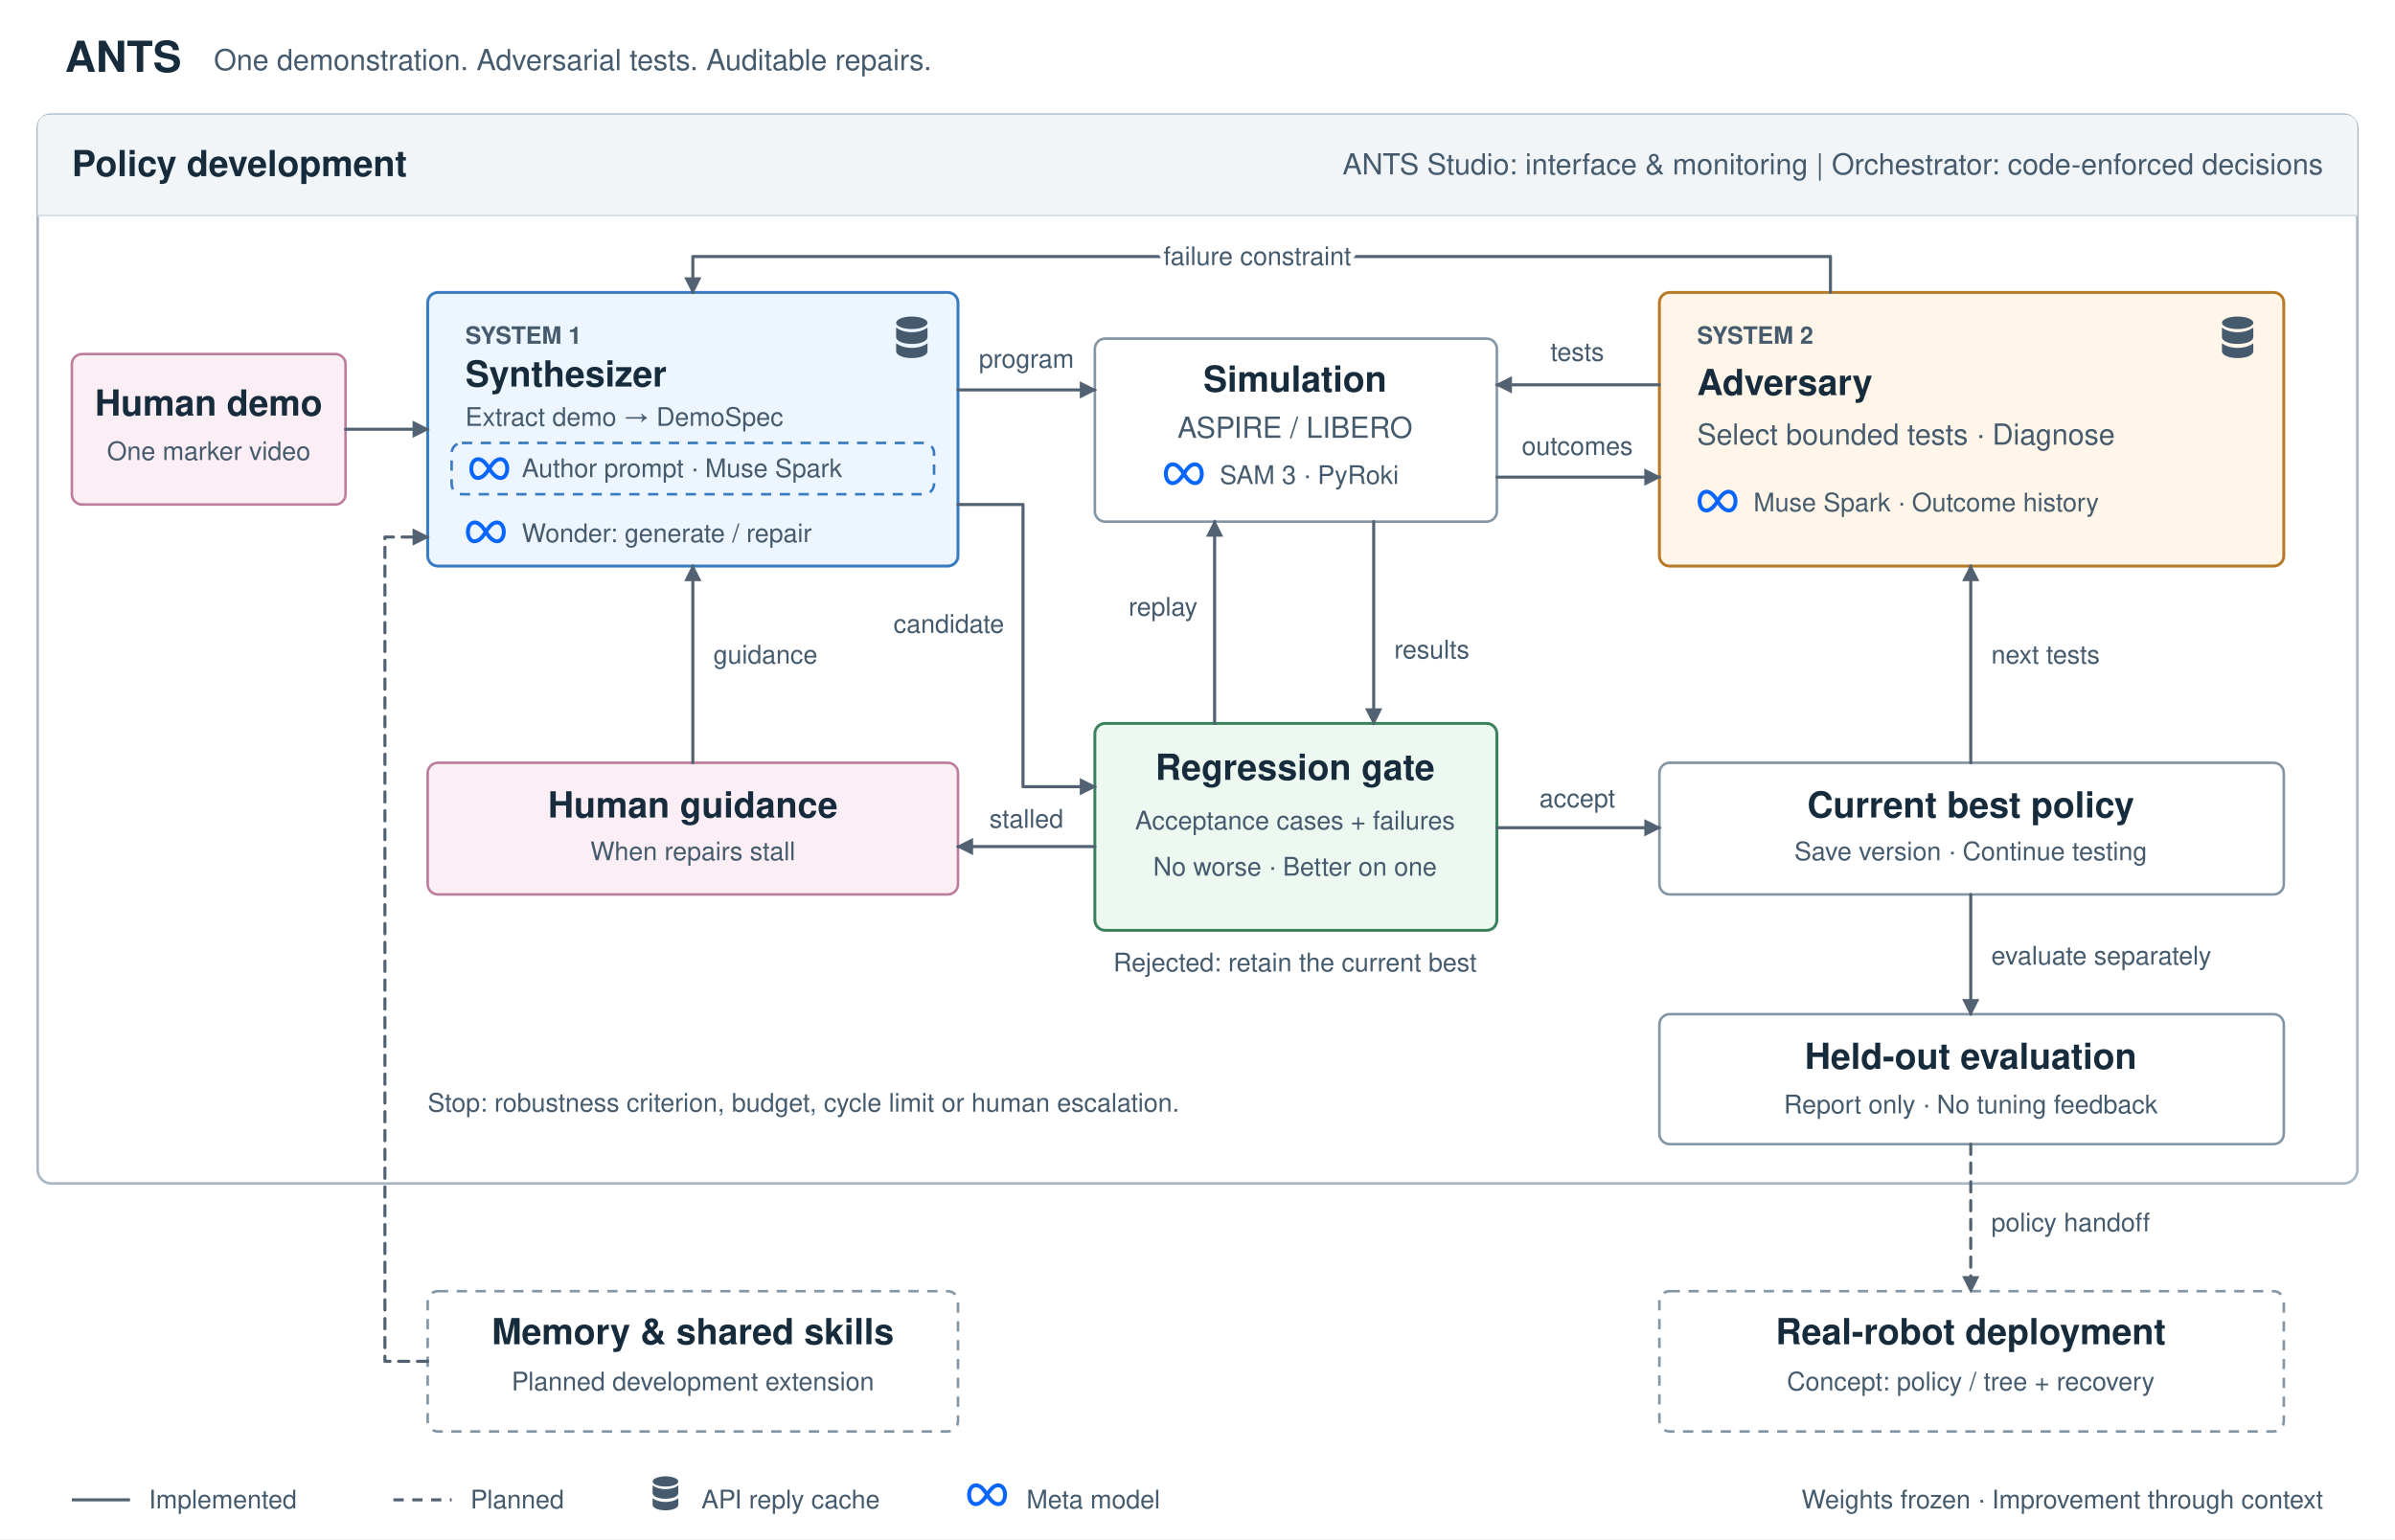
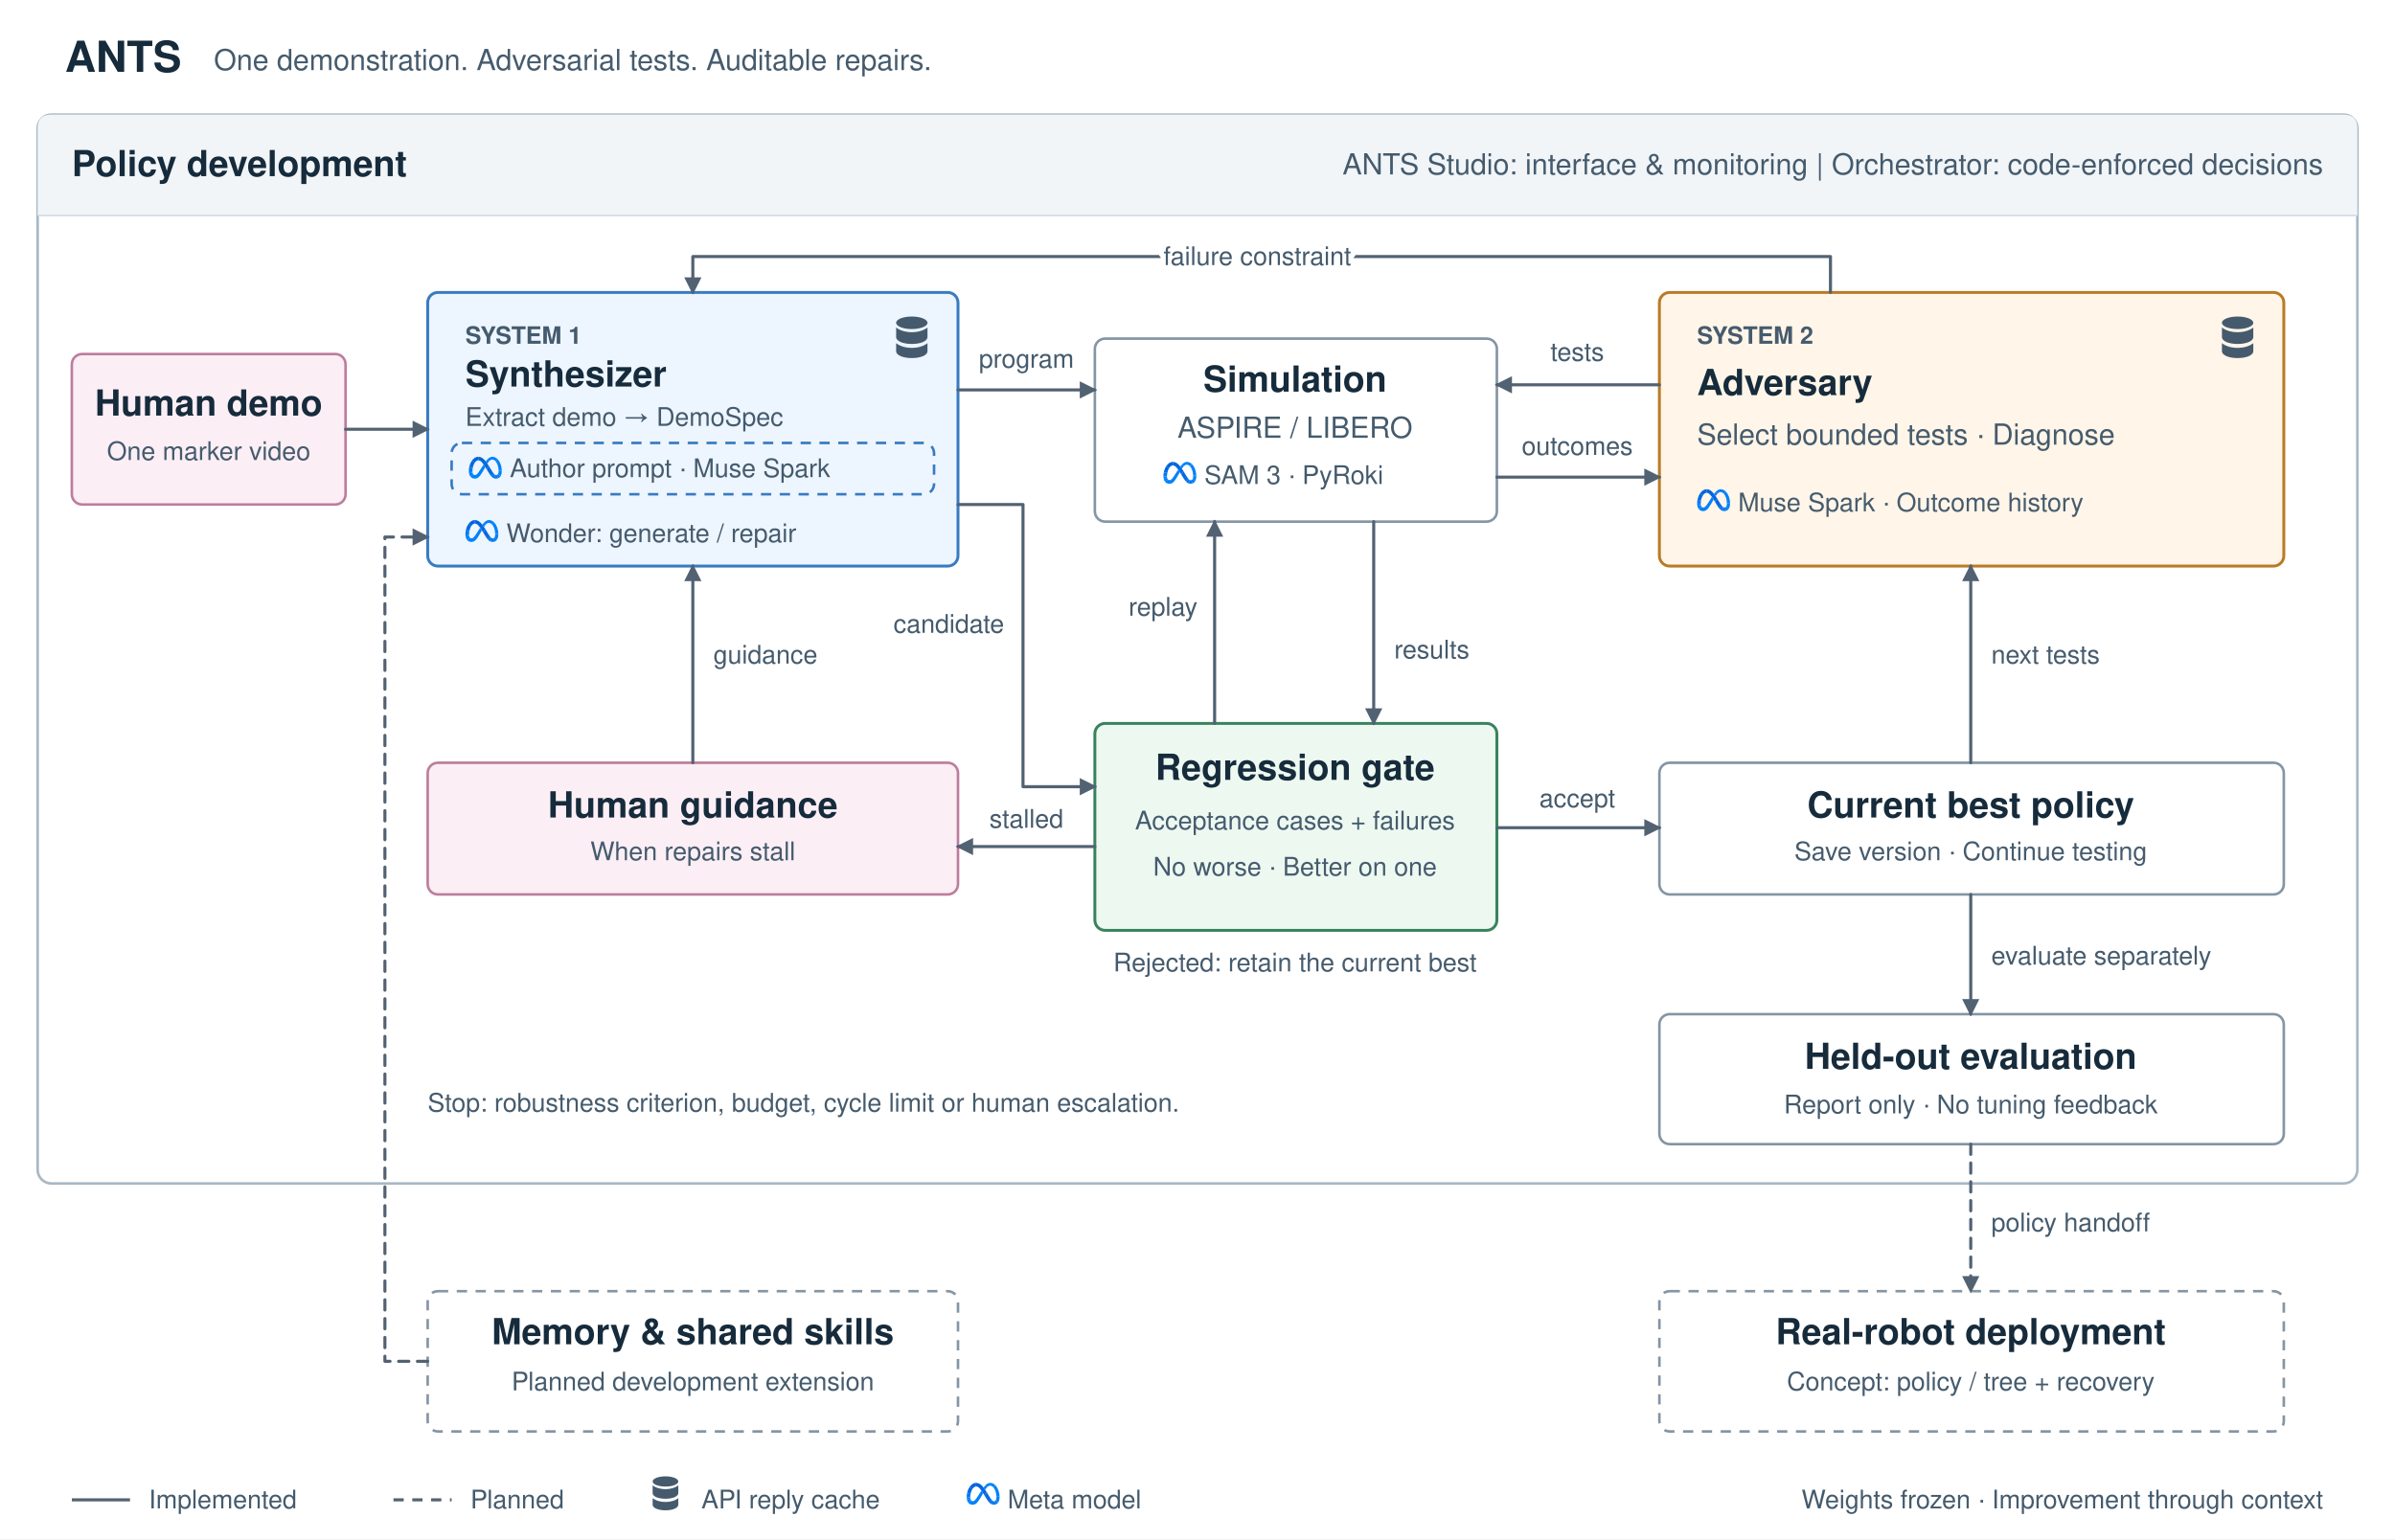
<svg xmlns="http://www.w3.org/2000/svg" width="1400" height="900" viewBox="0 0 1400 900" role="img" aria-labelledby="title description">
  <defs>
    <marker id="arrow" viewBox="0 0 10 10" refX="8" refY="5" markerWidth="7" markerHeight="7" orient="auto-start-reverse">
      <path d="M1 1L9 5L1 9Z" fill="#526272" />
    </marker>
-     <symbol id="meta" viewBox="0 0 24 14">
-       <path d="M12 7C9.5 3 7.6 1.5 5.5 1.5 3 1.5 1.5 4 1.5 7S3 12.5 5.3 12.5C7.5 12.5 9.5 11 12 7ZM12 7C14.5 3 16.4 1.5 18.5 1.5 21 1.5 22.5 4 22.5 7S21 12.5 18.7 12.5C16.5 12.5 14.5 11 12 7Z" fill="none" stroke="#0866ff" stroke-width="2.3" stroke-linejoin="round" />
+     <symbol id="meta" viewBox="0 0 15.5 11">
+       <path d="M4.402 0.055C4.397 0.055 4.392 0.055 4.387 0.055L4.367 1.698C4.372 1.698 4.376 1.698 4.381 1.698H4.381C5.463 1.698 6.302 2.551 8.125 5.623L8.236 5.81L8.244 5.822L9.264 4.29L9.257 4.278C9.017 3.888 8.786 3.528 8.565 3.2C8.308 2.819 8.063 2.48 7.824 2.176C6.618 0.64 5.609 0.055 4.402 0.055Z" fill="url(#paint0_linear_19972_244769)" />
+       <path d="M4.387 0.055C3.174 0.061 2.101 0.845 1.327 2.046C1.324 2.049 1.322 2.053 1.32 2.056L2.742 2.83C2.744 2.827 2.746 2.823 2.749 2.82C3.201 2.139 3.764 1.705 4.367 1.698C4.372 1.698 4.376 1.698 4.381 1.698L4.402 0.055C4.397 0.055 4.392 0.055 4.387 0.055Z" fill="url(#paint1_linear_19972_244769)" />
+       <path d="M1.327 2.047C1.324 2.05 1.322 2.054 1.32 2.057C0.811 2.85 0.432 3.822 0.227 4.871C0.226 4.875 0.225 4.88 0.224 4.884L1.821 5.261C1.822 5.256 1.823 5.252 1.824 5.247C1.994 4.326 2.319 3.471 2.741 2.831C2.744 2.828 2.746 2.824 2.748 2.821L1.327 2.047Z" fill="url(#paint2_linear_19972_244769)" />
+       <path d="M1.824 5.248L0.227 4.871C0.226 4.876 0.225 4.88 0.224 4.885C0.112 5.462 0.055 6.048 0.054 6.635C0.054 6.64 0.054 6.645 0.054 6.649L1.692 6.796C1.692 6.791 1.692 6.786 1.692 6.782C1.691 6.748 1.69 6.713 1.69 6.678C1.691 6.203 1.735 5.729 1.821 5.262C1.822 5.257 1.823 5.252 1.824 5.248Z" fill="url(#paint3_linear_19972_244769)" />
+       <path d="M1.742 7.305C1.712 7.136 1.696 6.965 1.692 6.794C1.692 6.789 1.692 6.784 1.692 6.779L0.054 6.633C0.054 6.638 0.054 6.642 0.054 6.647V6.648C0.054 7.014 0.085 7.356 0.144 7.672C0.145 7.677 0.146 7.681 0.146 7.686L1.744 7.318C1.743 7.314 1.743 7.309 1.742 7.305Z" fill="url(#paint4_linear_19972_244769)" />
+       <path d="M2.115 8.154C1.937 7.96 1.811 7.679 1.744 7.32C1.743 7.316 1.743 7.311 1.742 7.307L0.144 7.674C0.145 7.679 0.145 7.683 0.146 7.688C0.267 8.322 0.504 8.851 0.843 9.25C0.846 9.254 0.849 9.258 0.852 9.261L2.125 8.165C2.121 8.161 2.118 8.158 2.115 8.154Z" fill="url(#paint5_linear_19972_244769)" />
+       <path d="M6.849 3.607C5.886 5.084 5.303 6.011 5.303 6.011C4.02 8.022 3.576 8.472 2.862 8.472C2.564 8.472 2.315 8.366 2.125 8.163C2.121 8.16 2.118 8.157 2.115 8.153L0.843 9.249C0.846 9.253 0.849 9.256 0.852 9.26C1.321 9.806 1.982 10.109 2.8 10.109C4.037 10.109 4.927 9.525 6.509 6.76C6.509 6.76 7.169 5.595 7.623 4.793C7.342 4.339 7.086 3.946 6.849 3.607Z" fill="#0082FB" />
+       <path d="M8.566 1.277C8.562 1.281 8.559 1.284 8.556 1.288C8.303 1.557 8.06 1.858 7.824 2.177C8.062 2.481 8.308 2.821 8.565 3.201C8.868 2.734 9.15 2.356 9.427 2.066C9.43 2.063 9.433 2.06 9.437 2.056L8.566 1.277Z" fill="url(#paint6_linear_19972_244769)" />
+       <path d="M13.241 1.131C12.569 0.453 11.768 0.055 10.912 0.055C10.01 0.055 9.251 0.549 8.566 1.276C8.562 1.279 8.559 1.283 8.556 1.286L9.427 2.065C9.43 2.062 9.433 2.058 9.437 2.055C9.888 1.586 10.325 1.351 10.809 1.351H10.808C11.329 1.351 11.817 1.597 12.239 2.026C12.243 2.03 12.246 2.033 12.249 2.037L13.251 1.141C13.248 1.138 13.244 1.135 13.241 1.131Z" fill="#0082FB" />
+       <path d="M15.182 6.417C15.145 4.239 14.382 2.291 13.251 1.141C13.247 1.138 13.244 1.134 13.241 1.131L12.239 2.026C12.243 2.029 12.246 2.033 12.249 2.036C13.101 2.911 13.684 4.537 13.738 6.416C13.738 6.421 13.738 6.426 13.738 6.431L15.182 6.431C15.182 6.426 15.182 6.422 15.182 6.417Z" fill="url(#paint7_linear_19972_244769)" />
+       <path d="M15.182 6.433C15.182 6.428 15.182 6.423 15.182 6.418L13.738 6.418C13.738 6.423 13.738 6.427 13.738 6.432C13.74 6.52 13.741 6.609 13.741 6.698C13.741 7.211 13.665 7.625 13.509 7.924C13.507 7.929 13.505 7.933 13.502 7.937L14.579 9.058C14.582 9.054 14.585 9.05 14.587 9.046C14.978 8.442 15.184 7.604 15.184 6.587C15.184 6.536 15.183 6.484 15.182 6.433Z" fill="url(#paint8_linear_19972_244769)" />
+       <path d="M13.509 7.922C13.507 7.926 13.505 7.931 13.502 7.935C13.368 8.187 13.175 8.355 12.924 8.429L13.415 9.976C13.48 9.954 13.543 9.93 13.605 9.902C13.623 9.894 13.642 9.885 13.66 9.877C13.67 9.872 13.681 9.867 13.691 9.862C14.015 9.7 14.29 9.461 14.512 9.154C14.525 9.135 14.539 9.116 14.552 9.097C14.561 9.083 14.57 9.069 14.579 9.055C14.582 9.051 14.585 9.047 14.587 9.043L13.509 7.922Z" fill="url(#paint9_linear_19972_244769)" />
+       <path d="M12.611 8.471C12.447 8.471 12.301 8.446 12.159 8.383L11.656 9.967C11.939 10.064 12.24 10.107 12.576 10.107C12.886 10.107 13.171 10.061 13.428 9.972L12.937 8.425C12.832 8.456 12.722 8.472 12.611 8.471V8.471Z" fill="url(#paint10_linear_19972_244769)" />
+       <path d="M11.605 7.931C11.602 7.927 11.599 7.924 11.596 7.92L10.439 9.123C10.442 9.127 10.445 9.13 10.448 9.133C10.851 9.562 11.234 9.828 11.67 9.973L12.172 8.39C11.989 8.311 11.811 8.169 11.605 7.931Z" fill="url(#paint11_linear_19972_244769)" />
+       <path d="M11.596 7.919C11.249 7.515 10.819 6.843 10.144 5.757L9.264 4.289L9.257 4.277L8.236 5.809L8.243 5.821L8.867 6.87C9.471 7.881 9.964 8.613 10.439 9.122C10.442 9.125 10.445 9.129 10.449 9.132L11.605 7.93C11.602 7.926 11.599 7.922 11.596 7.919Z" fill="url(#paint12_linear_19972_244769)" />
+       <linearGradient id="paint0_linear_19972_244769" x1="8.586" y1="5.199" x2="5.197" y2="0.758" gradientUnits="userSpaceOnUse">
+         <stop offset="0.001" stop-color="#0867DF" />
+         <stop offset="0.454" stop-color="#0668E1" />
+         <stop offset="0.859" stop-color="#0064E0" />
+       </linearGradient>
+       <linearGradient id="paint1_linear_19972_244769" x1="1.988" y1="2.322" x2="4.311" y2="0.558" gradientUnits="userSpaceOnUse">
+         <stop offset="0.132" stop-color="#0064DF" />
+         <stop offset="0.999" stop-color="#0064E0" />
+       </linearGradient>
+       <linearGradient id="paint2_linear_19972_244769" x1="1.003" y1="4.912" x2="1.935" y2="2.565" gradientUnits="userSpaceOnUse">
+         <stop offset="0.015" stop-color="#0072EC" />
+         <stop offset="0.688" stop-color="#0064DF" />
+       </linearGradient>
+       <linearGradient id="paint3_linear_19972_244769" x1="0.876" y1="6.607" x2="0.984" y2="5.174" gradientUnits="userSpaceOnUse">
+         <stop offset="0.073" stop-color="#007CF6" />
+         <stop offset="0.994" stop-color="#0072EC" />
+       </linearGradient>
+       <linearGradient id="paint4_linear_19972_244769" x1="0.936" y1="7.383" x2="0.858" y2="6.809" gradientUnits="userSpaceOnUse">
+         <stop offset="0.073" stop-color="#007FF9" />
+         <stop offset="1" stop-color="#007CF6" />
+       </linearGradient>
+       <linearGradient id="paint5_linear_19972_244769" x1="0.89" y1="7.536" x2="1.371" y2="8.556" gradientUnits="userSpaceOnUse">
+         <stop offset="0.073" stop-color="#007FF9" />
+         <stop offset="1" stop-color="#0082FB" />
+       </linearGradient>
+       <linearGradient id="paint6_linear_19972_244769" x1="8.279" y1="2.602" x2="8.915" y2="1.723" gradientUnits="userSpaceOnUse">
+         <stop offset="0.28" stop-color="#007FF8" />
+         <stop offset="0.914" stop-color="#0082FB" />
+       </linearGradient>
+       <linearGradient id="paint7_linear_19972_244769" x1="13.112" y1="1.461" x2="14.441" y2="6.352" gradientUnits="userSpaceOnUse">
+         <stop stop-color="#0082FB" />
+         <stop offset="1" stop-color="#0081FA" />
+       </linearGradient>
+       <linearGradient id="paint8_linear_19972_244769" x1="14.762" y1="6.541" x2="13.921" y2="8.241" gradientUnits="userSpaceOnUse">
+         <stop offset="0.062" stop-color="#0081FA" />
+         <stop offset="1" stop-color="#0080F9" />
+       </linearGradient>
+       <linearGradient id="paint9_linear_19972_244769" x1="13.252" y1="9.141" x2="14.039" y2="8.605" gradientUnits="userSpaceOnUse">
+         <stop stop-color="#027AF3" />
+         <stop offset="1" stop-color="#0080F9" />
+       </linearGradient>
+       <linearGradient id="paint10_linear_19972_244769" x1="12.018" y1="9.245" x2="13.111" y2="9.245" gradientUnits="userSpaceOnUse">
+         <stop stop-color="#0377EF" />
+         <stop offset="0.999" stop-color="#0279F1" />
+       </linearGradient>
+       <linearGradient id="paint11_linear_19972_244769" x1="11.068" y1="8.645" x2="11.854" y2="9.107" gradientUnits="userSpaceOnUse">
+         <stop offset="0.002" stop-color="#0471E9" />
+         <stop offset="1" stop-color="#0377EF" />
+       </linearGradient>
+       <linearGradient id="paint12_linear_19972_244769" x1="8.671" y1="5.235" x2="11.188" y2="8.4" gradientUnits="userSpaceOnUse">
+         <stop offset="0.277" stop-color="#0867DF" />
+         <stop offset="1" stop-color="#0471E9" />
+       </linearGradient>
    </symbol>
    <symbol id="cache" viewBox="0 0 24 28">
      <g fill="#455b6d">
        <ellipse cx="12" cy="5" rx="10" ry="4" />
        <path d="M2 8C7 12 17 12 22 8V14C22 20 2 20 2 14ZM2 18C7 22 17 22 22 18V23C22 29 2 29 2 23Z" />
      </g>
    </symbol>
  </defs>
  <style>
    text{font-family:Helvetica,Arial,sans-serif;letter-spacing:0;fill:#162b3b}
    .heading{font-size:25px;font-weight:700}
    .title{font-size:21px;font-weight:700}
    .body{font-size:17px;fill:#455b6d}
    .small{font-size:15px;fill:#455b6d}
    .label{font-size:15px;fill:#455b6d;paint-order:stroke;stroke:#fff;stroke-width:6px;stroke-linejoin:round}
    .eyebrow{font-size:14px;font-weight:700;fill:#455b6d}
    .edge{fill:none;stroke:#526272;stroke-width:1.8;stroke-linecap:round;stroke-linejoin:round;marker-end:url(#arrow)}
    .planned{stroke-dasharray:6 5}
    .box{fill:#fff;stroke:#8495a4;stroke-width:1.5}
  </style>
  <rect width="1400" height="900" fill="#fff" />
  <text x="38" y="42" class="heading">ANTS</text>
  <text x="125" y="41" class="body">One demonstration. Adversarial tests. Auditable repairs.</text>
  <rect x="22" y="67" width="1356" height="625" rx="8" fill="#fff" stroke="#a8b7c3" stroke-width="1.5" />
  <path d="M30 67H1370Q1378 67 1378 75V126H22V75Q22 67 30 67Z" fill="#f1f5f8" />
  <path d="M22 126H1378" stroke="#d5dee5" />
  <text x="42" y="103" class="title">Policy development</text>
  <text x="1358" y="102" text-anchor="end" class="body">ANTS Studio: interface &amp; monitoring  |  Orchestrator: code-enforced decisions</text>
  <rect x="42" y="207" width="160" height="88" rx="6" fill="#fbeef5" stroke="#bd7d9d" stroke-width="1.5" />
  <text x="122" y="243" text-anchor="middle" class="title">Human demo</text>
  <text x="122" y="269" text-anchor="middle" class="small">One marker video</text>
  <rect x="250" y="171" width="310" height="160" rx="6" fill="#edf5ff" stroke="#387bc1" stroke-width="1.7" />
  <g>
    <use href="#cache" x="522" y="184" width="22" height="26" />
  </g>
  <text x="272" y="201" class="eyebrow">SYSTEM 1</text>
  <text x="272" y="226" class="title">Synthesizer</text>
  <text x="272" y="249" class="small">Extract demo → DemoSpec</text>
  <rect x="264" y="259" width="282" height="30" rx="6" fill="#edf5ff" stroke="#387bc1" stroke-width="1.5" stroke-dasharray="6 5" />
-   <use href="#meta" x="274" y="267" width="24" height="14" />
-   <text x="305" y="279" class="small">Author prompt · Muse Spark</text>
-   <use href="#meta" x="272" y="304" width="24" height="14" />
-   <text x="305" y="317" class="small">Wonder: generate / repair</text>
+   <use href="#meta" x="274" y="267" width="19.7" height="14" />
+   <text x="298" y="279" class="small">Author prompt · Muse Spark</text>
+   <use href="#meta" x="272" y="304" width="19.7" height="14" />
+   <text x="296" y="317" class="small">Wonder: generate / repair</text>
  <rect x="640" y="198" width="235" height="107" rx="6" class="box" />
  <text x="757" y="229" text-anchor="middle" class="title">Simulation</text>
  <text x="757" y="256" text-anchor="middle" class="body">ASPIRE / LIBERO</text>
-   <use href="#meta" x="680" y="270" width="24" height="14" />
-   <text x="713" y="283" class="small">SAM 3 · PyRoki</text>
+   <use href="#meta" x="680" y="270" width="19.7" height="14" />
+   <text x="704" y="283" class="small">SAM 3 · PyRoki</text>
  <rect x="970" y="171" width="365" height="160" rx="6" fill="#fff5e8" stroke="#b97a28" stroke-width="1.7" />
  <g>
    <use href="#cache" x="1297" y="184" width="22" height="26" />
  </g>
  <text x="992" y="201" class="eyebrow">SYSTEM 2</text>
  <text x="992" y="231" class="title">Adversary</text>
  <text x="992" y="260" class="body">Select bounded tests · Diagnose</text>
-   <use href="#meta" x="992" y="286" width="24" height="14" />
-   <text x="1025" y="299" class="small">Muse Spark · Outcome history</text>
+   <use href="#meta" x="992" y="286" width="19.7" height="14" />
+   <text x="1016" y="299" class="small">Muse Spark · Outcome history</text>
  <path d="M202 251H250" class="edge" />
  <path d="M560 228H640" class="edge" />
  <text x="600" y="215" text-anchor="middle" class="label">program</text>
  <path d="M970 225H875" class="edge" />
  <text x="922" y="211" text-anchor="middle" class="label">tests</text>
  <path d="M875 279H970" class="edge" />
  <text x="922" y="266" text-anchor="middle" class="label">outcomes</text>
  <path d="M1070 171V150H405V171" class="edge" />
  <text x="735" y="155" text-anchor="middle" class="label">failure constraint</text>
  <rect x="640" y="423" width="235" height="121" rx="6" fill="#edf8f1" stroke="#39835c" stroke-width="1.7" />
  <text x="757" y="456" text-anchor="middle" class="title">Regression gate</text>
  <text x="757" y="485" text-anchor="middle" class="small">Acceptance cases + failures</text>
  <text x="757" y="512" text-anchor="middle" class="small">No worse · Better on one</text>
  <path d="M560 295H598V460H640" class="edge" />
  <text x="587" y="370" text-anchor="end" class="label">candidate</text>
  <path d="M710 423V305" class="edge" />
  <text x="700" y="360" text-anchor="end" class="label">replay</text>
  <path d="M803 305V423" class="edge" />
  <text x="815" y="385" class="label">results</text>
  <rect x="970" y="446" width="365" height="77" rx="6" class="box" />
  <text x="1152" y="478" text-anchor="middle" class="title">Current best policy</text>
  <text x="1152" y="503" text-anchor="middle" class="small">Save version · Continue testing</text>
  <path d="M875 484H970" class="edge" />
  <text x="922" y="472" text-anchor="middle" class="label">accept</text>
  <path d="M1152 446V331" class="edge" />
  <text x="1164" y="388" class="label">next tests</text>
  <text x="757" y="568" text-anchor="middle" class="small">Rejected: retain the current best</text>
  <rect x="250" y="446" width="310" height="77" rx="6" fill="#fbeef5" stroke="#bd7d9d" stroke-width="1.5" />
  <text x="405" y="478" text-anchor="middle" class="title">Human guidance</text>
  <text x="405" y="503" text-anchor="middle" class="small">When repairs stall</text>
  <path d="M640 495H560" class="edge" />
  <text x="600" y="484" text-anchor="middle" class="label">stalled</text>
  <path d="M405 446V331" class="edge" />
  <text x="417" y="388" class="label">guidance</text>
  <rect x="970" y="593" width="365" height="76" rx="6" class="box" />
  <text x="1152" y="625" text-anchor="middle" class="title">Held-out evaluation</text>
  <text x="1152" y="651" text-anchor="middle" class="small">Report only · No tuning feedback</text>
  <path d="M1152 523V593" class="edge" />
  <text x="1164" y="564" class="label">evaluate separately</text>
  <text x="250" y="650" class="small">Stop: robustness criterion, budget, cycle limit or human escalation.</text>
  <rect x="250" y="755" width="310" height="82" rx="6" fill="#fff" stroke="#8495a4" stroke-width="1.5" class="planned" />
  <text x="405" y="786" text-anchor="middle" class="title">Memory &amp; shared skills</text>
  <text x="405" y="813" text-anchor="middle" class="small">Planned development extension</text>
  <path d="M250 796H225V314H250" class="edge planned" />
  <rect x="970" y="755" width="365" height="82" rx="6" fill="#fff" stroke="#8495a4" stroke-width="1.5" class="planned" />
  <text x="1152" y="786" text-anchor="middle" class="title">Real-robot deployment</text>
  <text x="1152" y="813" text-anchor="middle" class="small">Concept: policy / tree + recovery</text>
  <path d="M1152 669V755" class="edge planned" />
  <text x="1164" y="720" class="label">policy handoff</text>
  <path d="M42 877H76" stroke="#526272" stroke-width="1.8" />
  <text x="87" y="882" class="small">Implemented</text>
  <path d="M230 877H264" stroke="#526272" stroke-width="1.8" class="planned" />
  <text x="275" y="882" class="small">Planned</text>
  <use href="#cache" x="380" y="862" width="18" height="22" />
  <text x="410" y="882" class="small">API reply cache</text>
-   <use href="#meta" x="565" y="867" width="24" height="14" />
-   <text x="600" y="882" class="small">Meta model</text>
+   <use href="#meta" x="565" y="867" width="19.7" height="14" />
+   <text x="589" y="882" class="small">Meta model</text>
  <text x="1358" y="882" text-anchor="end" class="small">Weights frozen · Improvement through context</text>
</svg>
